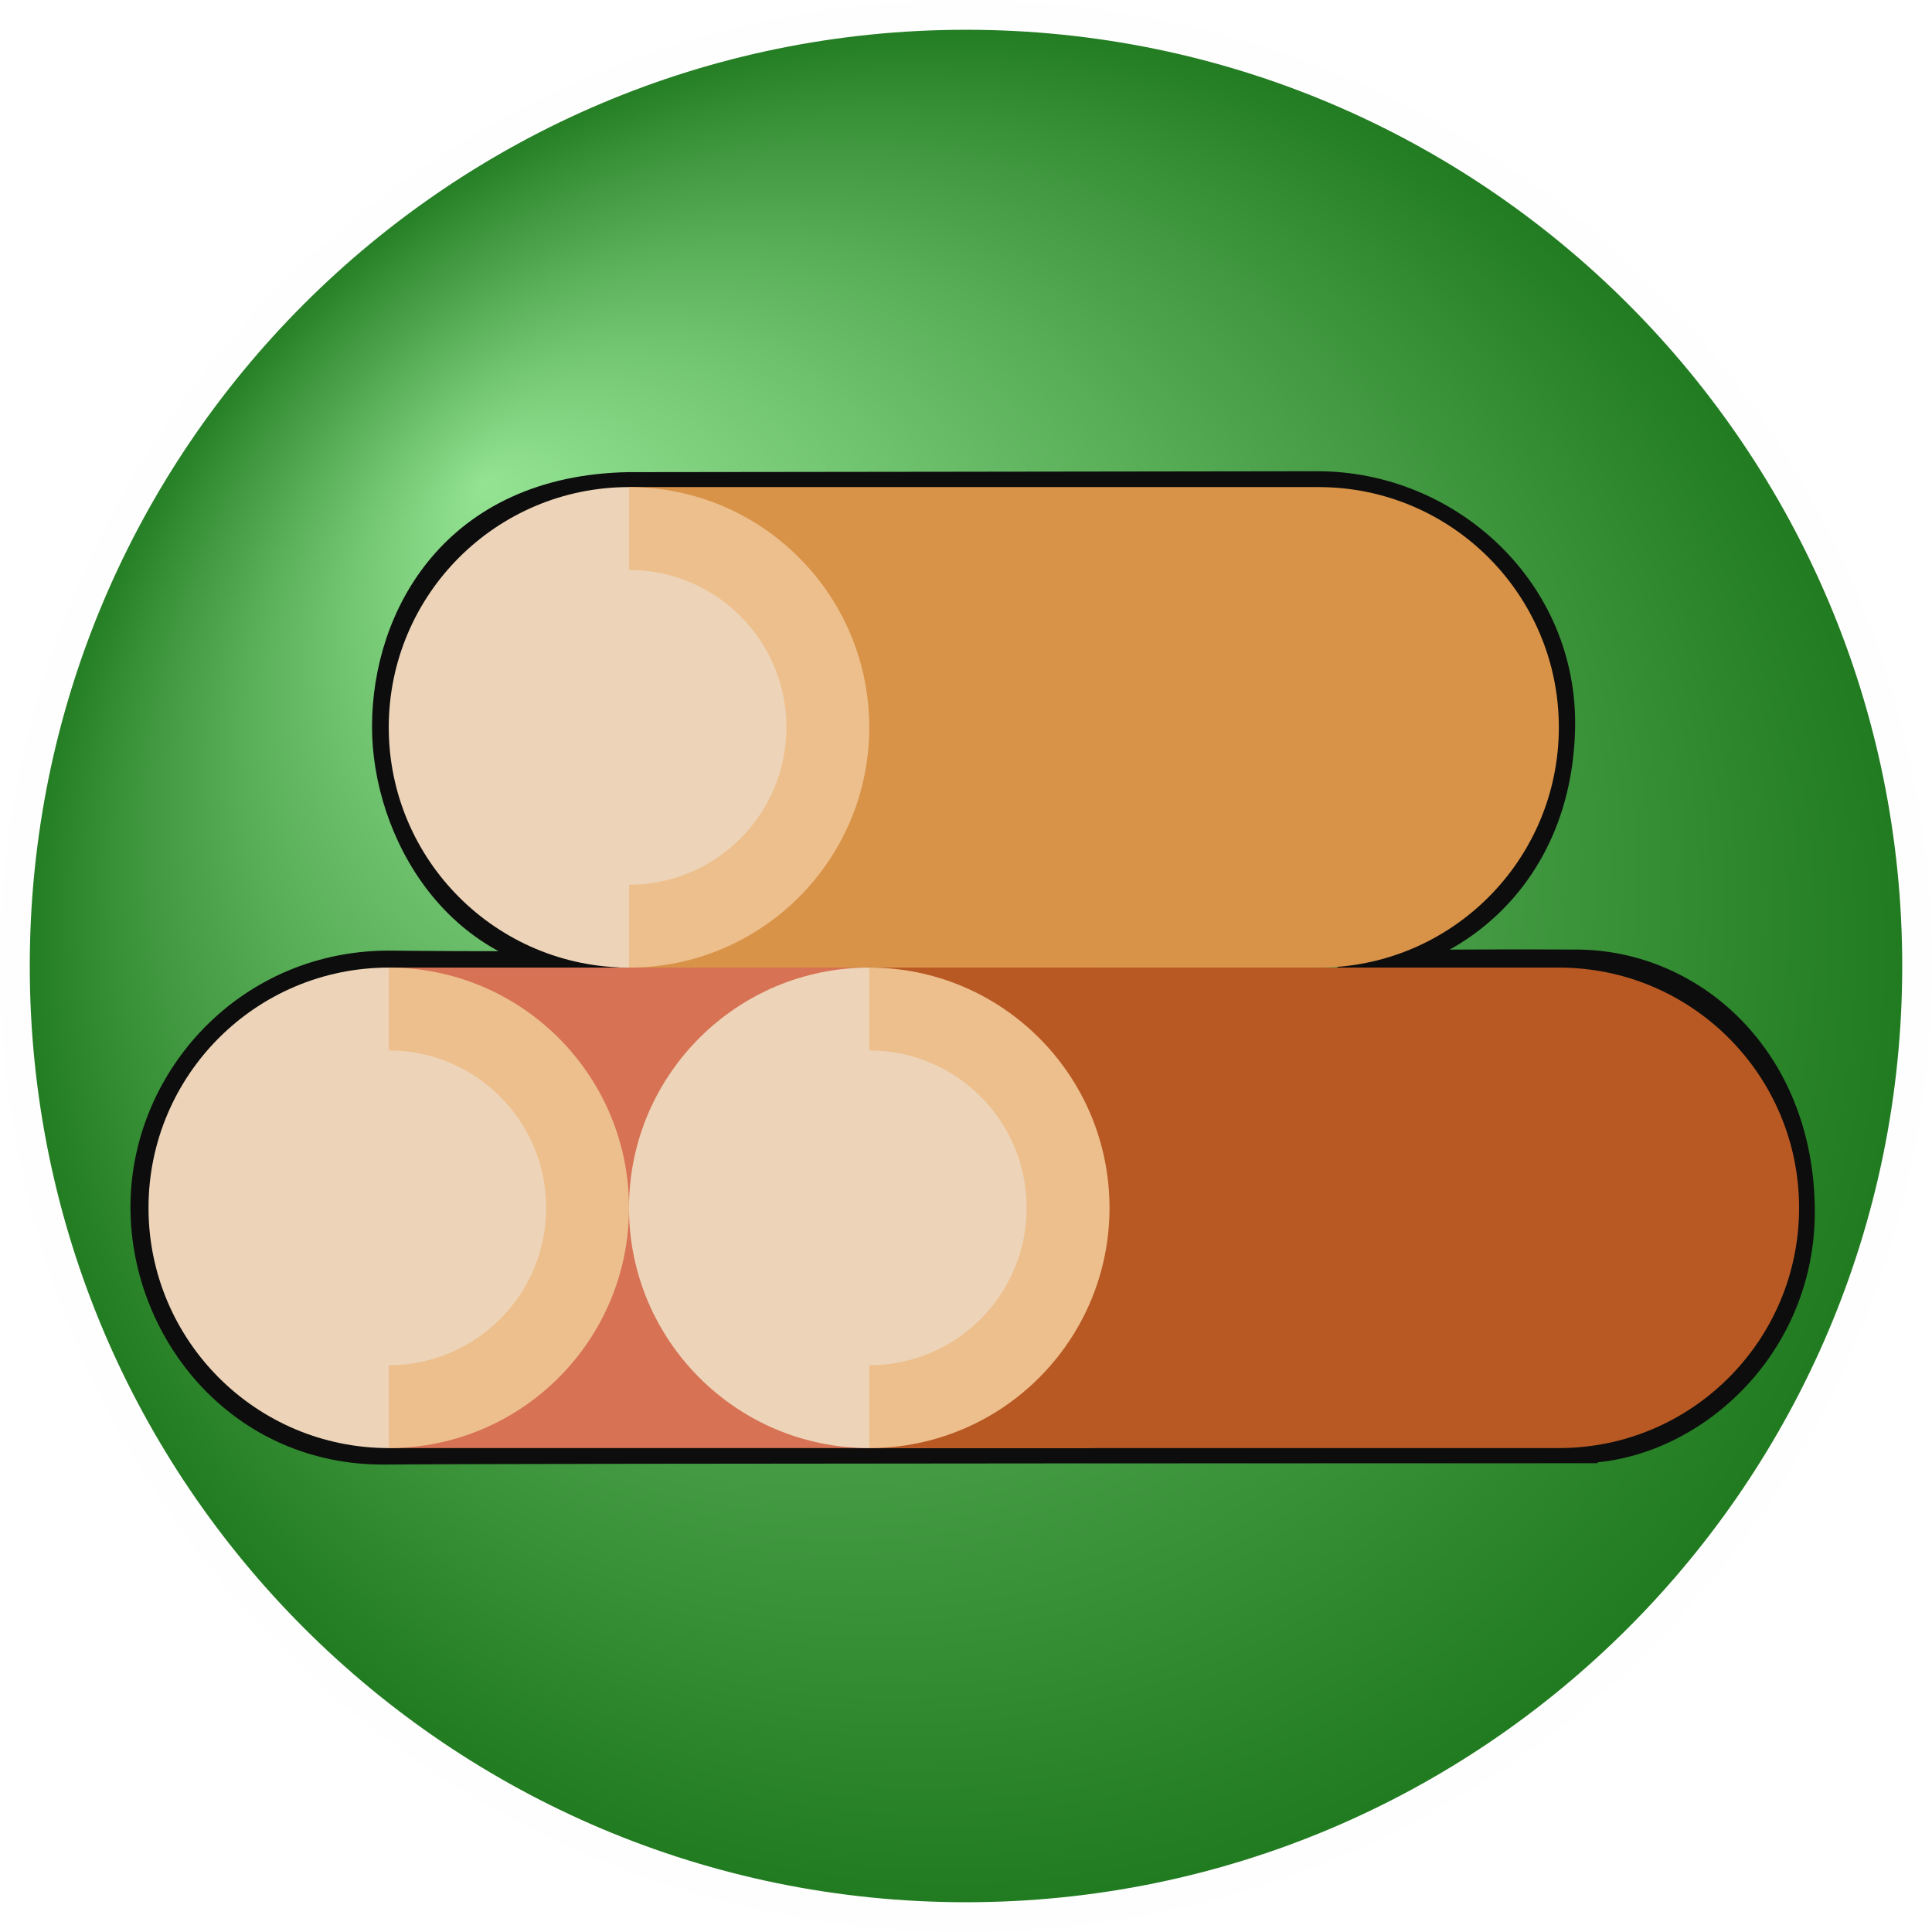
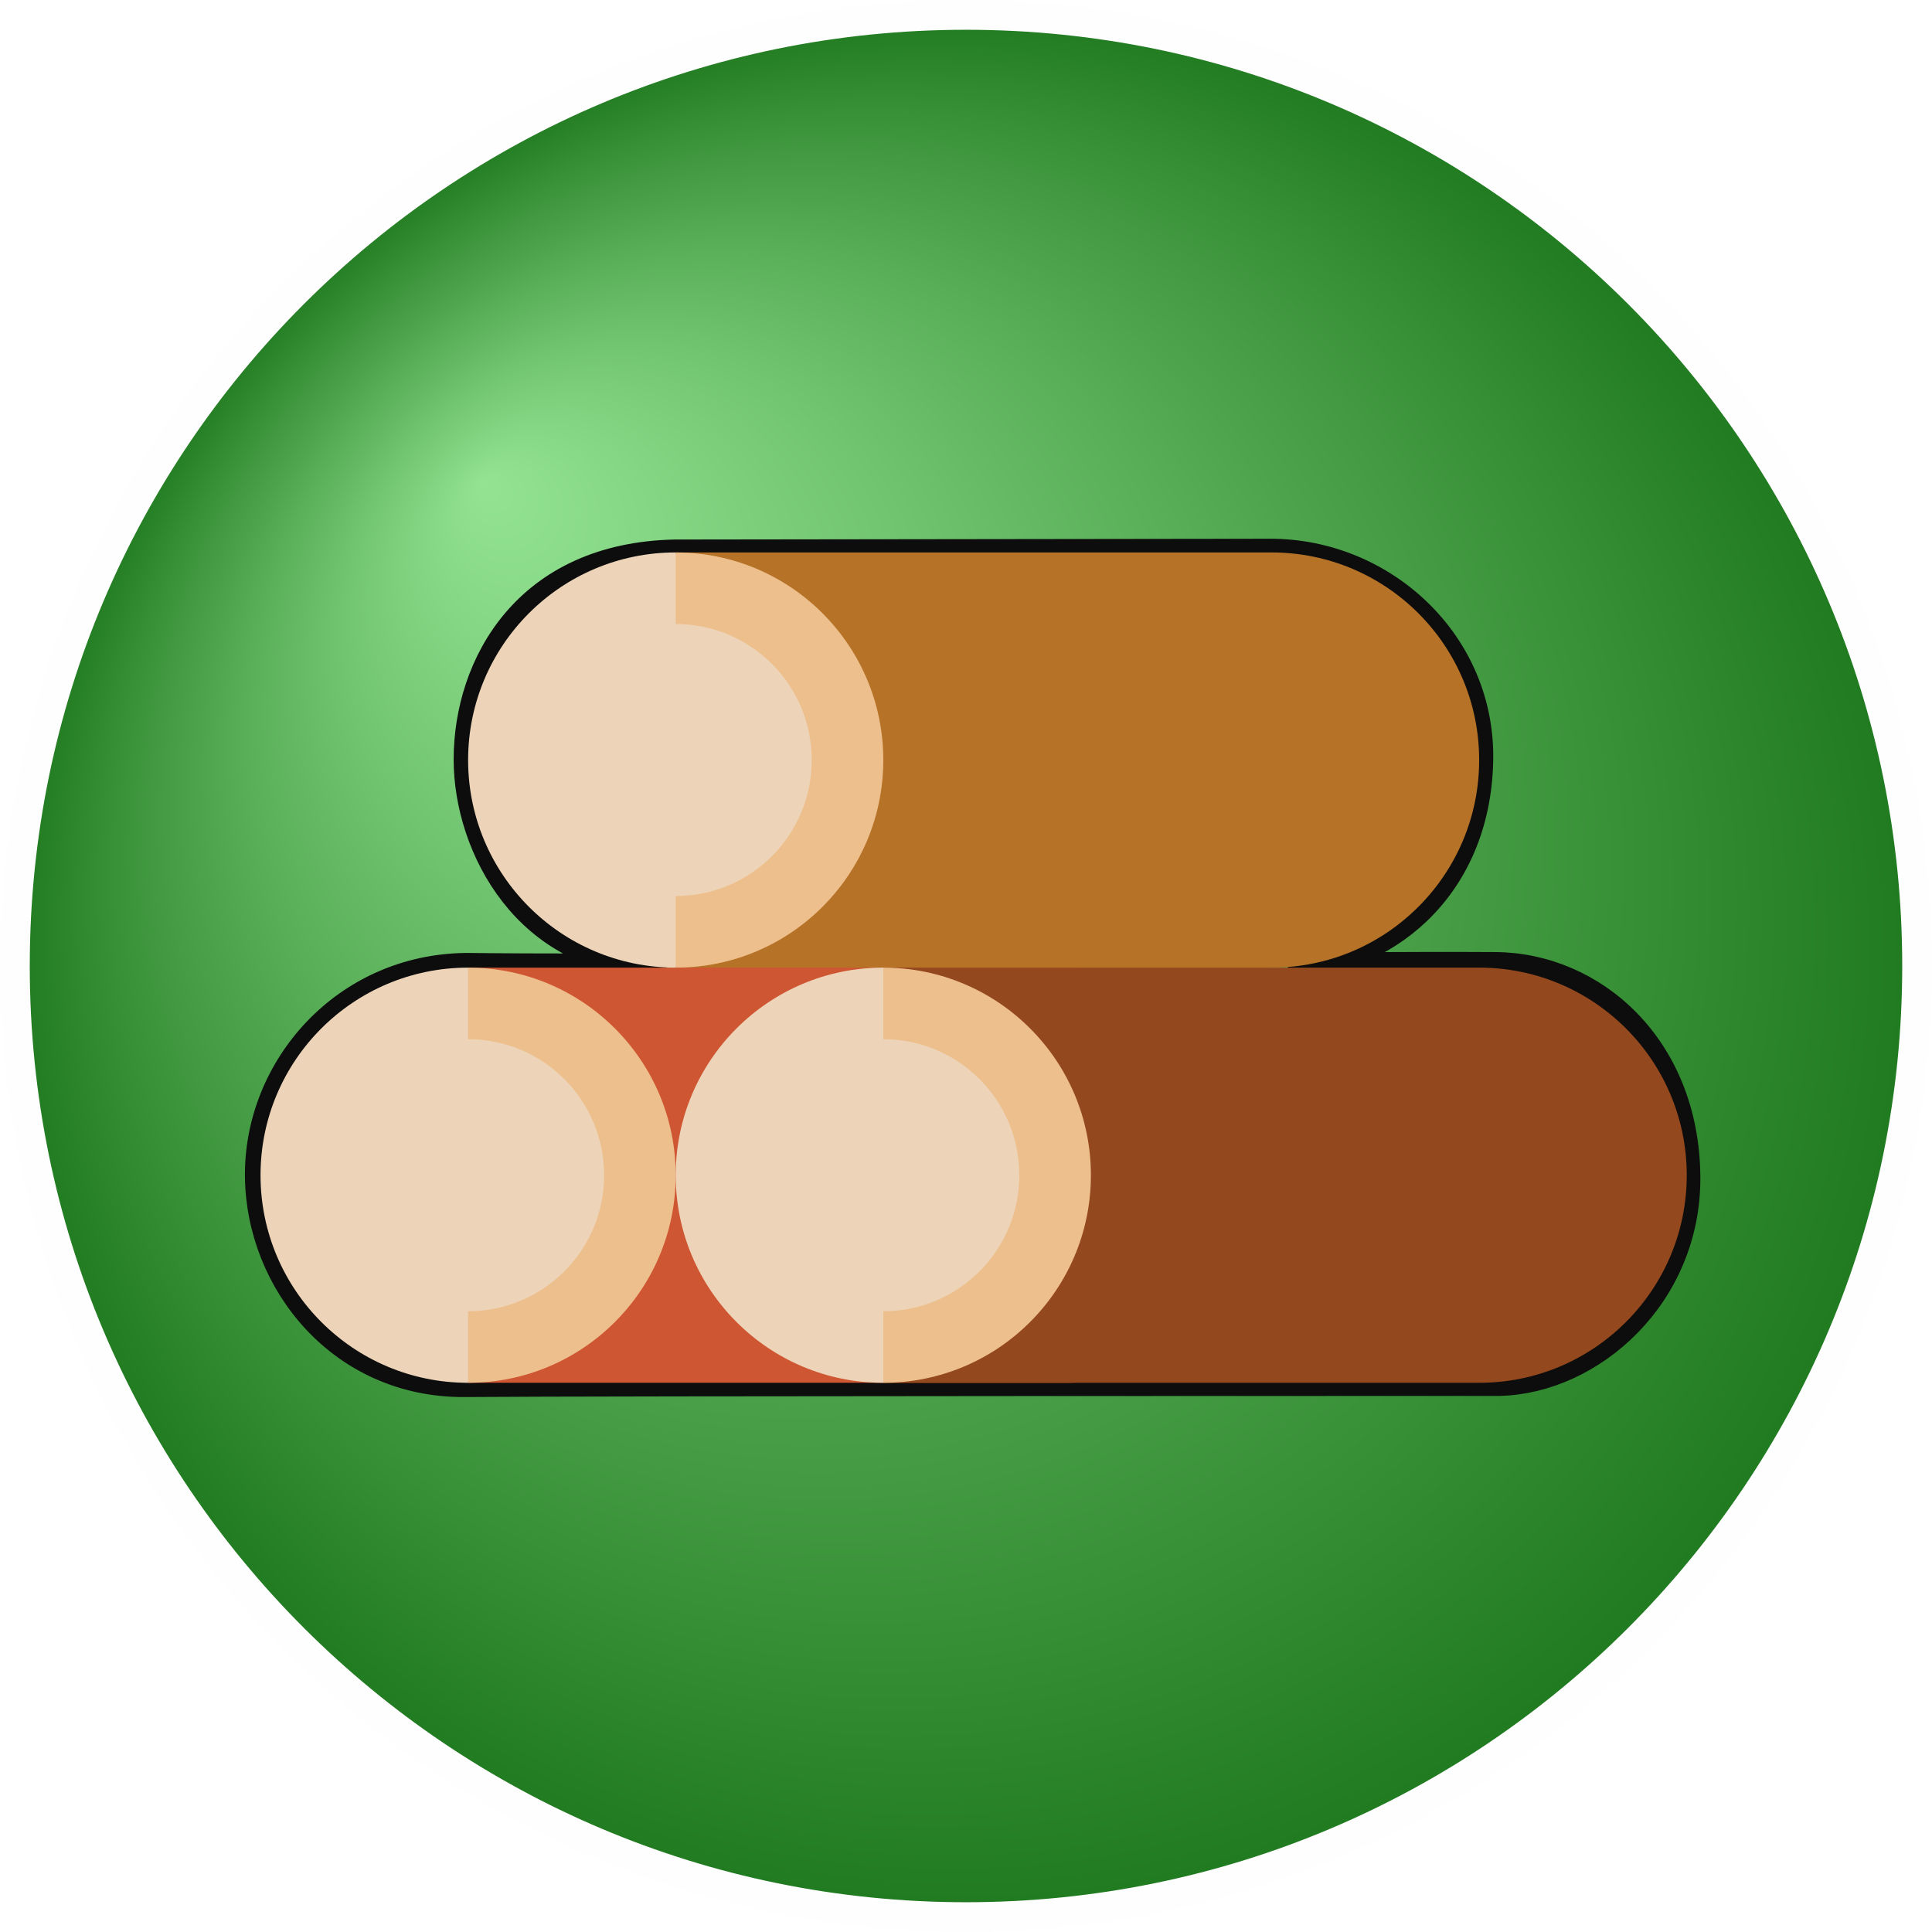
<svg xmlns="http://www.w3.org/2000/svg" xmlns:xlink="http://www.w3.org/1999/xlink" version="1.1" id="Layer_1" x="0px" y="0px" viewBox="0 0 519.147 519.147" xml:space="preserve" width="519.147" height="519.147">
  <defs id="defs29">
    <linearGradient id="linearGradient37">
      <stop style="stop-color:#93e392;stop-opacity:1;" offset="0" id="stop37" />
      <stop style="stop-color:#207a1f;stop-opacity:1;" offset="1" id="stop38" />
    </linearGradient>
    <radialGradient xlink:href="#linearGradient37" id="radialGradient38" cx="253.906" cy="255.574" fx="123.906" fy="125.574" r="255.574" gradientUnits="userSpaceOnUse" gradientTransform="translate(5.667694,4)" />
  </defs>
  <circle style="fill:url(#radialGradient38);fill-opacity:1;stroke:#fefefe;stroke-width:8;stroke-linejoin:bevel;stroke-dasharray:none;stroke-opacity:1" id="path29" cx="259.574" cy="259.574" r="255.574" />
-   <path style="fill:none;fill-opacity:1;stroke:#0d0d0d;stroke-width:8;stroke-linecap:square;stroke-linejoin:miter;stroke-dasharray:none;stroke-opacity:1" d="m 425.266,389.186 c 28.739,-0.728 58.668,-27.124 58.394,-64.102 -0.3,-40.472 -29.076,-65.726 -59.776,-65.924 -26.315,-0.169 -64.512,0.198 -64.512,0.198 29.004,-0.556 58.972,-22.802 59.871,-63.657 0.811,-36.828 -30.127,-65.154 -65.39,-65.075 -23.562,0.053 -185.041,0.242 -185.041,0.242 -46.401,0.922 -64.808,34.932 -64.848,64.329 -0.037,27.613 18.996,63.123 58.518,63.474 -0.183,1.448 -58.627,0.761 -58.627,0.761 -37.968,0.407 -65.148,31.656 -64.798,65.55 0.341,32.98 25.889,64.907 64.482,64.556 38.593,-0.351 321.727,-0.351 321.727,-0.351 z" id="path42" />
-   <path style="fill:#d89348;fill-opacity:1" d="m 354.317,130.887 h -185.298 V 271.13 L 354.317,260 c 35.651,0 64.557,-28.906 64.557,-64.557 0,-35.651 -28.907,-64.556 -64.557,-64.556 z" id="path3" />
+   <path style="fill:none;fill-opacity:1;stroke:#0d0d0d;stroke-width:6.913;stroke-linecap:square;stroke-linejoin:miter;stroke-dasharray:none;stroke-opacity:1" d="m 402.988,371.638 c 24.833,-0.629 50.694,-23.437 50.457,-55.389 -0.259,-34.971 -25.124,-56.793 -51.652,-56.963 -22.739,-0.146 -55.743,0.171 -55.743,0.171 25.062,-0.48 50.956,-19.703 51.733,-55.004 0.701,-31.822 -26.032,-56.298 -56.502,-56.23 -20.359,0.046 -159.89,0.209 -159.89,0.209 -40.094,0.797 -55.999,30.184 -56.034,55.585 -0.032,23.86 16.414,54.543 50.564,54.846 -0.158,1.251 -50.658,0.657 -50.658,0.657 -32.807,0.351 -56.293,27.353 -55.99,56.64 0.295,28.497 22.37,56.085 55.718,55.781 33.348,-0.303 277.997,-0.303 277.997,-0.303 z" id="path42" />
+   <path style="fill:#b67227;fill-opacity:1;stroke-width:0.864" d="m 341.682,148.448 h -160.112 v 121.181 l 160.112,-9.617 c 30.805,0 55.782,-24.977 55.782,-55.782 0,-30.805 -24.978,-55.781 -55.782,-55.781 z" id="path3" />
  <g id="g5" transform="translate(5.667694,4)">
	
	
	
</g>
-   <path style="fill:#edd4b8;stroke:none;stroke-width:3.1;stroke-dasharray:none;stroke-opacity:1" d="m 104.463,195.443 c 0,35.653 28.904,64.557 64.557,64.557 l 16.139,-64.557 -16.139,-64.557 c -35.655,0.001 -64.557,28.904 -64.557,64.557 z" id="path5" />
-   <path style="fill:#edbf8c" d="M 169.019,130.887 V 260 c 35.653,0 64.557,-28.904 64.557,-64.557 0,-35.653 -28.904,-64.556 -64.557,-64.556 z" id="path6" />
-   <circle style="fill:#edd4b8;fill-opacity:1" cx="169.018" cy="195.443" r="42.296" id="circle6" />
-   <path style="fill:#d77254;fill-opacity:1" d="m 290.517,260 h -186.144 v 129.113 h 186.144 c 35.651,0 64.557,-28.906 64.557,-64.557 0,-35.651 -28.906,-64.556 -64.557,-64.556 z" id="path7" />
-   <path style="fill:#edd4b8" d="m 39.906,324.557 c 0,35.653 28.904,64.557 64.557,64.557 l 16.139,-64.557 -16.139,-64.557 c -35.654,0 -64.557,28.904 -64.557,64.557 z" id="path8" />
-   <path style="fill:#edbf8c" d="m 104.463,260 v 129.113 c 35.653,0 64.557,-28.904 64.557,-64.557 0,-35.653 -28.904,-64.556 -64.557,-64.556 z" id="path9" />
-   <path style="fill:#b85924;fill-opacity:1" d="m 418.873,260 h -185.297 v 129.113 h 185.297 c 35.651,0 64.557,-28.906 64.557,-64.557 0,-35.651 -28.906,-64.556 -64.557,-64.556 z" id="path10" />
-   <path style="fill:#edd4b8" d="m 169.019,324.557 c 0,35.653 28.904,64.557 64.557,64.557 l 16.139,-64.557 -16.139,-64.557 c -35.654,0 -64.557,28.904 -64.557,64.557 z" id="path12" />
-   <path style="fill:#edbf8c" d="m 233.576,260 v 129.113 c 35.653,0 64.557,-28.904 64.557,-64.557 0,-35.653 -28.904,-64.556 -64.557,-64.556 z" id="path13" />
-   <g id="g14" style="fill:#edd4b8;fill-opacity:1" transform="translate(5.667694,4)">
+   <path style="fill:#edd4b8;stroke:none;stroke-width:2.679;stroke-dasharray:none;stroke-opacity:1" d="m 125.788,204.229 c 0,30.807 24.975,55.782 55.782,55.782 l 13.945,-55.782 -13.945,-55.782 c -30.809,8.6e-4 -55.782,24.975 -55.782,55.782 z" id="path5" />
+   <path style="fill:#edbf8c;stroke-width:0.864" d="M 181.57,148.448 V 260.011 c 30.807,0 55.782,-24.975 55.782,-55.782 0,-30.807 -24.975,-55.781 -55.782,-55.781 z" id="path6" />
+   <circle style="fill:#edd4b8;fill-opacity:1;stroke-width:0.864" cx="181.569" cy="204.229" r="36.547" id="circle6" />
+   <path style="fill:#cf5632;fill-opacity:1;stroke-width:0.864" d="m 286.553,260.011 h -160.843 v 111.564 h 160.843 c 30.805,0 55.782,-24.977 55.782,-55.782 0,-30.805 -24.977,-55.781 -55.782,-55.781 z" id="path7" />
+   <path style="fill:#edd4b8;stroke-width:0.864" d="m 70.006,315.794 c 0,30.807 24.975,55.782 55.782,55.782 l 13.945,-55.782 -13.945,-55.782 c -30.808,0 -55.782,24.975 -55.782,55.782 z" id="path8" />
+   <path style="fill:#edbf8c;stroke-width:0.864" d="m 125.788,260.011 v 111.564 c 30.807,0 55.782,-24.975 55.782,-55.782 0,-30.807 -24.975,-55.781 -55.782,-55.781 z" id="path9" />
+   <path style="fill:#94481d;fill-opacity:1;stroke-width:0.864" d="M 397.463,260.011 H 237.352 v 111.564 h 160.111 c 30.805,0 55.782,-24.977 55.782,-55.782 0,-30.805 -24.977,-55.781 -55.782,-55.781 z" id="path10" />
+   <path style="fill:#edd4b8;stroke-width:0.864" d="m 181.57,315.794 c 0,30.807 24.975,55.782 55.782,55.782 l 13.945,-55.782 -13.945,-55.782 c -30.808,0 -55.782,24.975 -55.782,55.782 z" id="path12" />
+   <path style="fill:#edbf8c;stroke-width:0.864" d="m 237.352,260.011 v 111.564 c 30.807,0 55.782,-24.975 55.782,-55.782 0,-30.807 -24.975,-55.781 -55.782,-55.781 z" id="path13" />
+   <g id="g14" style="fill:#edd4b8;fill-opacity:1" transform="matrix(0.8640784,0,0,0.8640784,40.42153,38.80723)">
    <circle style="fill:#edd4b8;fill-opacity:1" cx="227.907" cy="320.557" r="42.296" id="circle13" />
    <circle style="fill:#edd4b8;fill-opacity:1" cx="98.794" cy="320.557" r="42.296" id="circle14" />
  </g>
  <g id="g15" transform="translate(5.667694,4)">
</g>
  <g id="g16" transform="translate(5.667694,4)">
</g>
  <g id="g17" transform="translate(5.667694,4)">
</g>
  <g id="g18" transform="translate(5.667694,4)">
</g>
  <g id="g19" transform="translate(5.667694,4)">
</g>
  <g id="g20" transform="translate(5.667694,4)">
</g>
  <g id="g21" transform="translate(5.667694,4)">
</g>
  <g id="g22" transform="translate(5.667694,4)">
</g>
  <g id="g23" transform="translate(5.667694,4)">
</g>
  <g id="g24" transform="translate(5.667694,4)">
</g>
  <g id="g25" transform="translate(5.667694,4)">
</g>
  <g id="g26" transform="translate(5.667694,4)">
</g>
  <g id="g27" transform="translate(5.667694,4)">
</g>
  <g id="g28" transform="translate(5.667694,4)">
</g>
  <g id="g29" transform="translate(5.667694,4)">
</g>
</svg>
